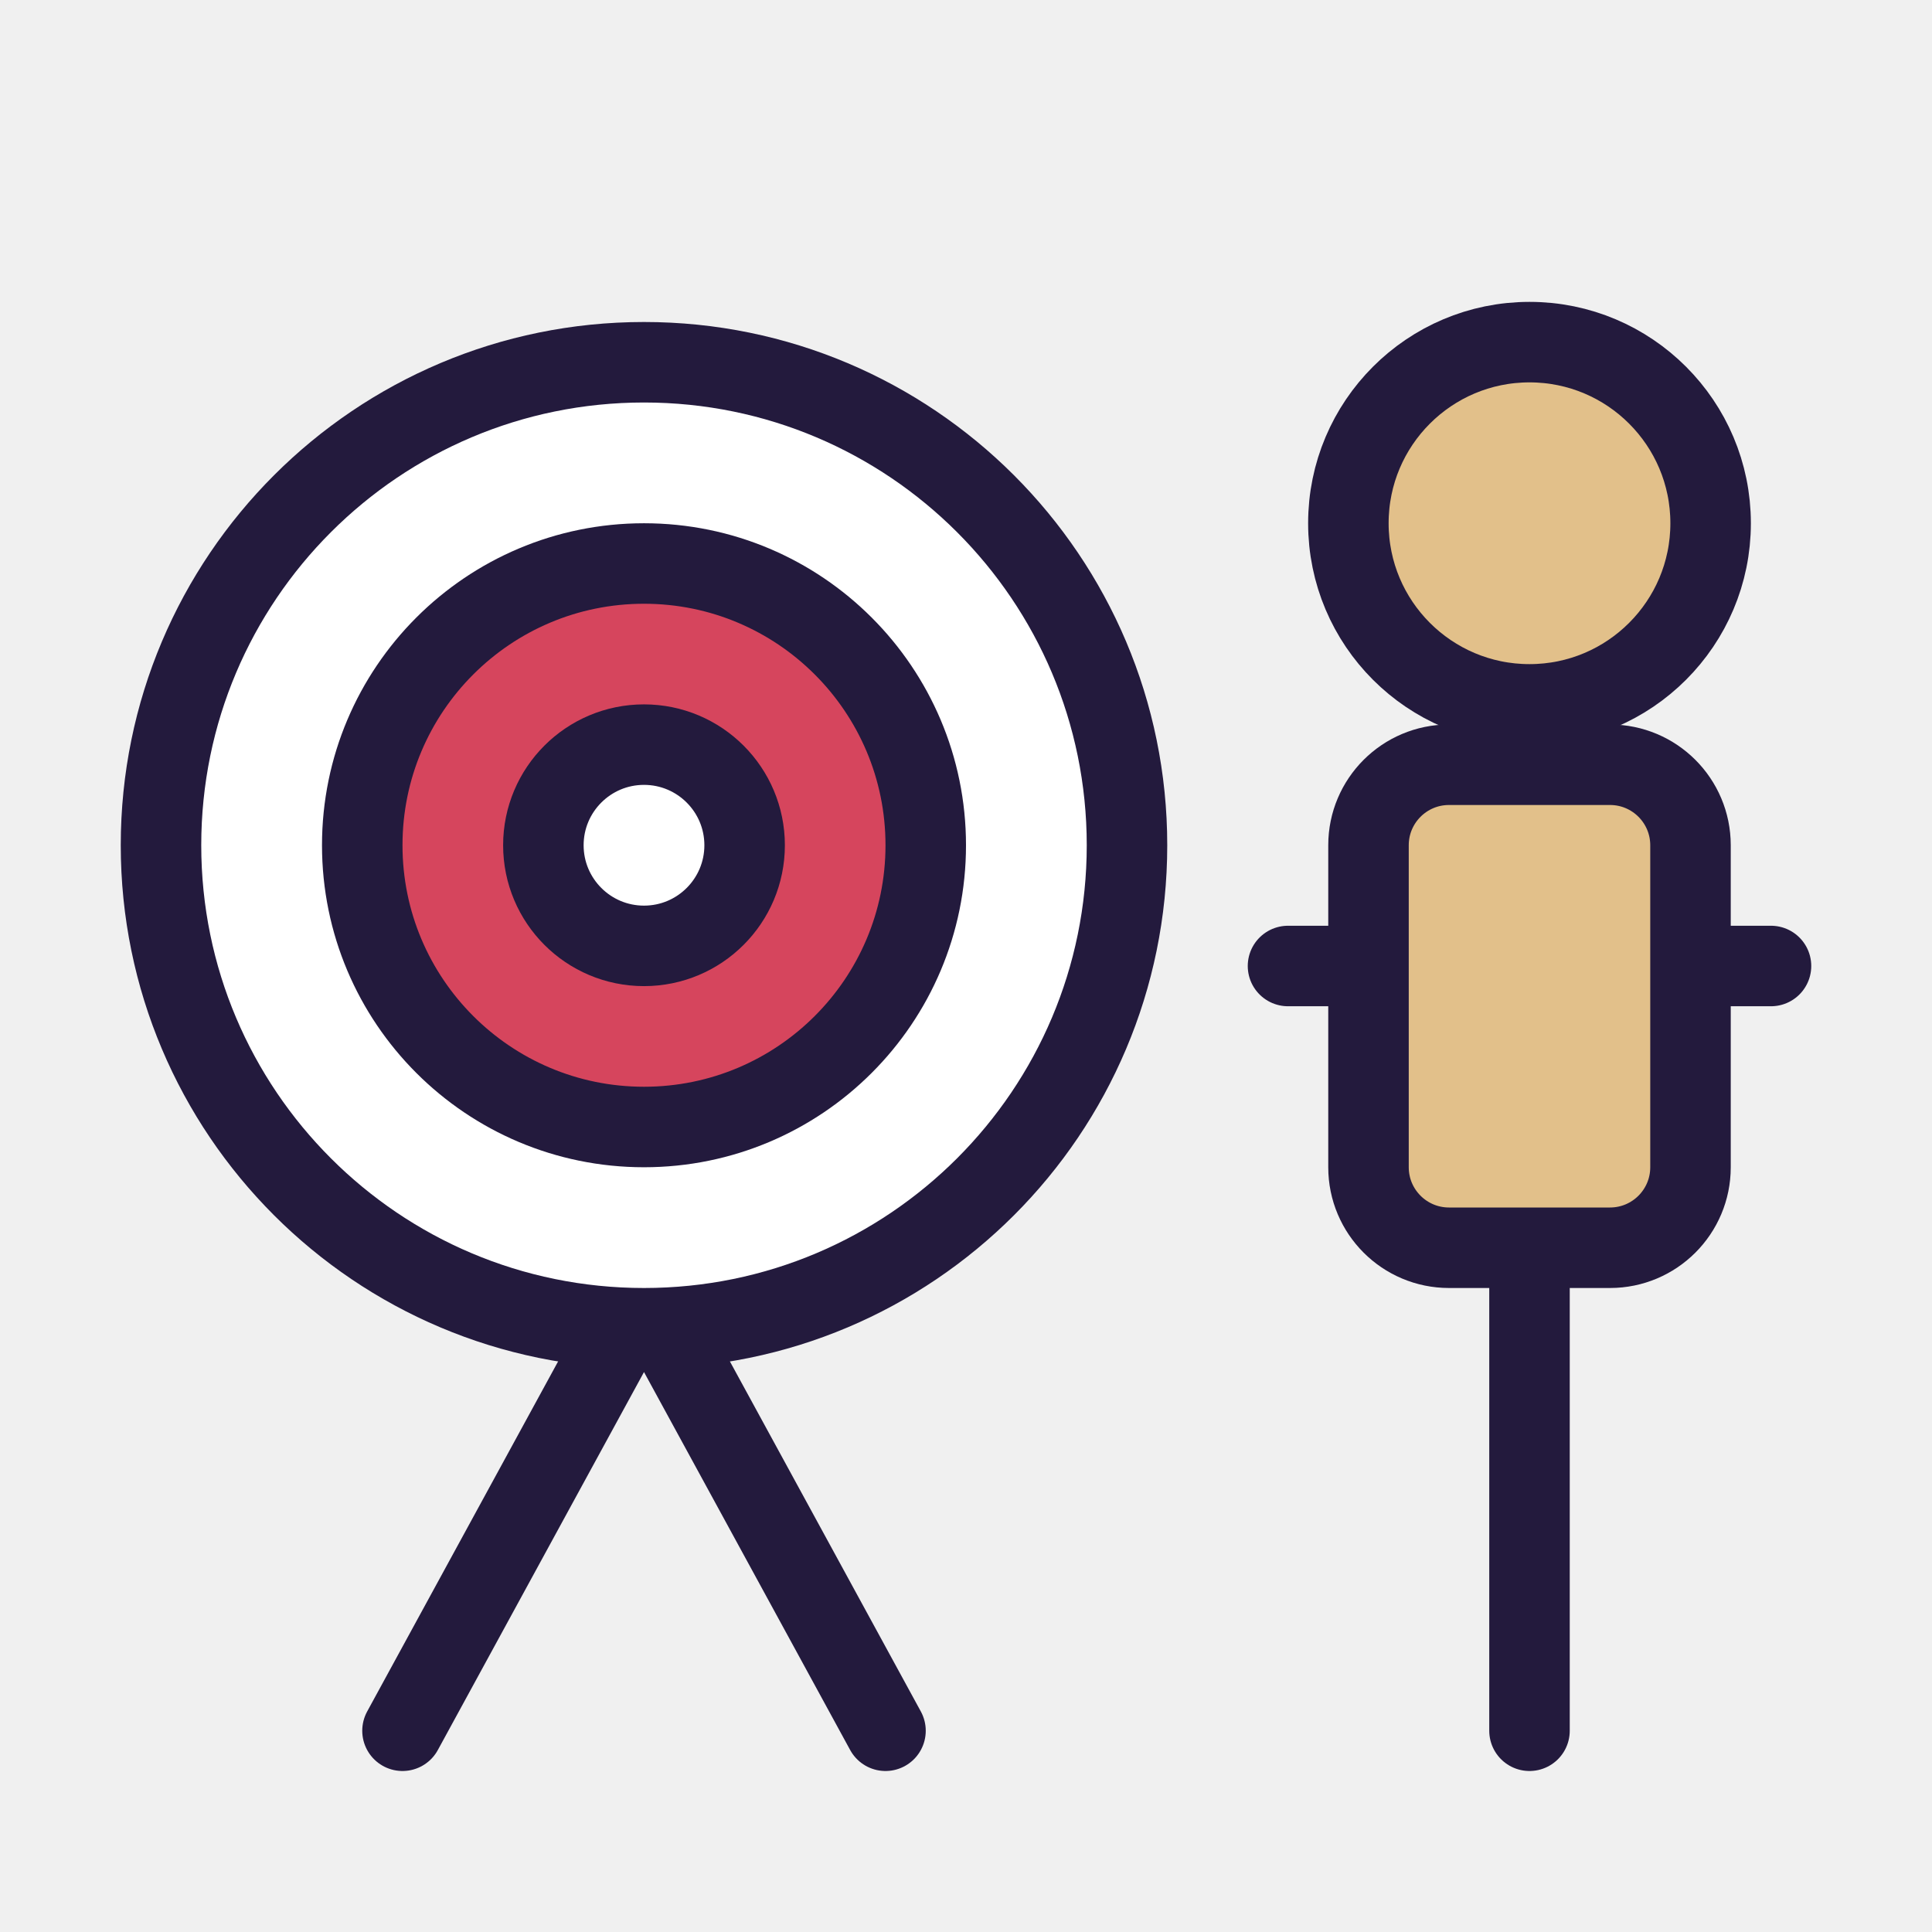
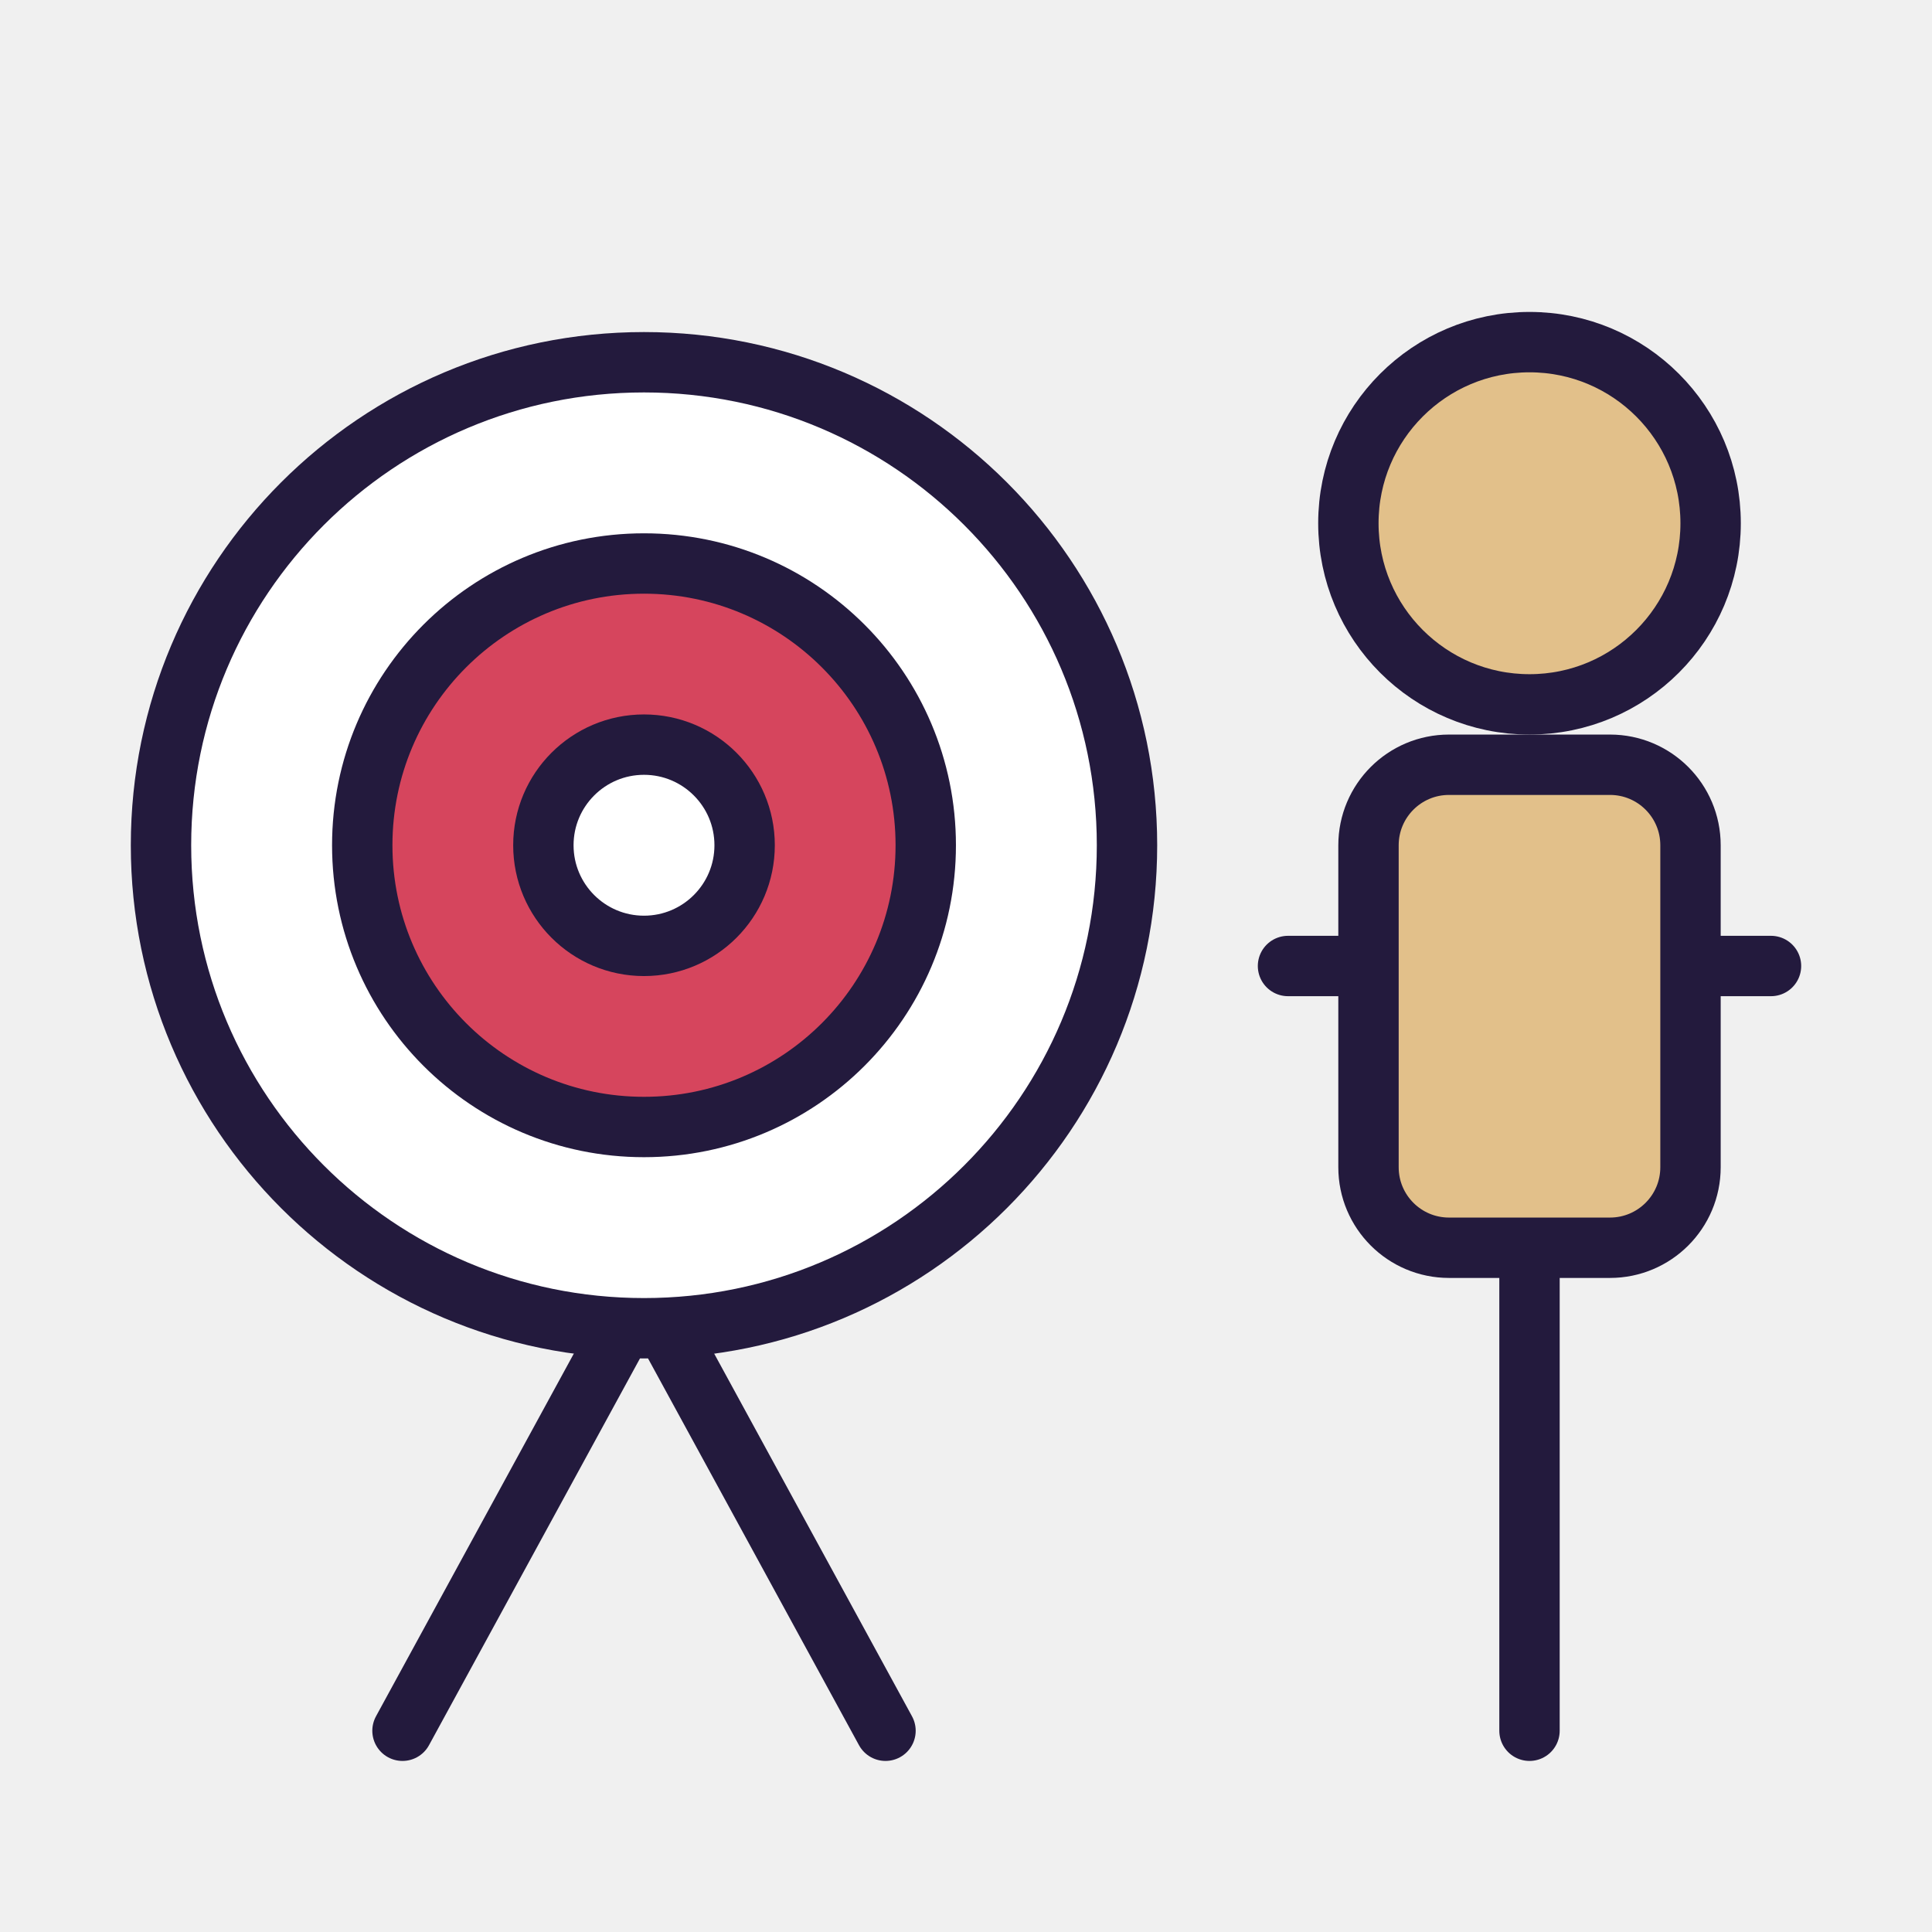
<svg xmlns="http://www.w3.org/2000/svg" viewBox="0 0 48 48" width="48" height="48">
-   <g stroke="#231a3d" stroke-width="2" stroke-linejoin="round" stroke-linecap="round">
+   <style>
+     * {
+       vector-effect: non-scaling-stroke;
+     }
+   </style>
+   <g stroke="#231a3d" stroke-width="1.5" stroke-linejoin="round" stroke-linecap="round">
    <path d="M10 43l6-11 6 11" fill="none" />
    <circle cx="16" cy="21" r="12" fill="#ffffff" />
    <circle cx="16" cy="21" r="7" fill="#d6455d" />
    <circle cx="16" cy="21" r="2.500" fill="#ffffff" />
    <path d="M38 43V30M32 24h12" fill="none" />
    <rect x="34" y="19" width="8" height="12" rx="2" fill="#e2c08a" />
    <circle cx="38" cy="13" r="4.500" fill="#e2c08a" />
  </g>
</svg>
